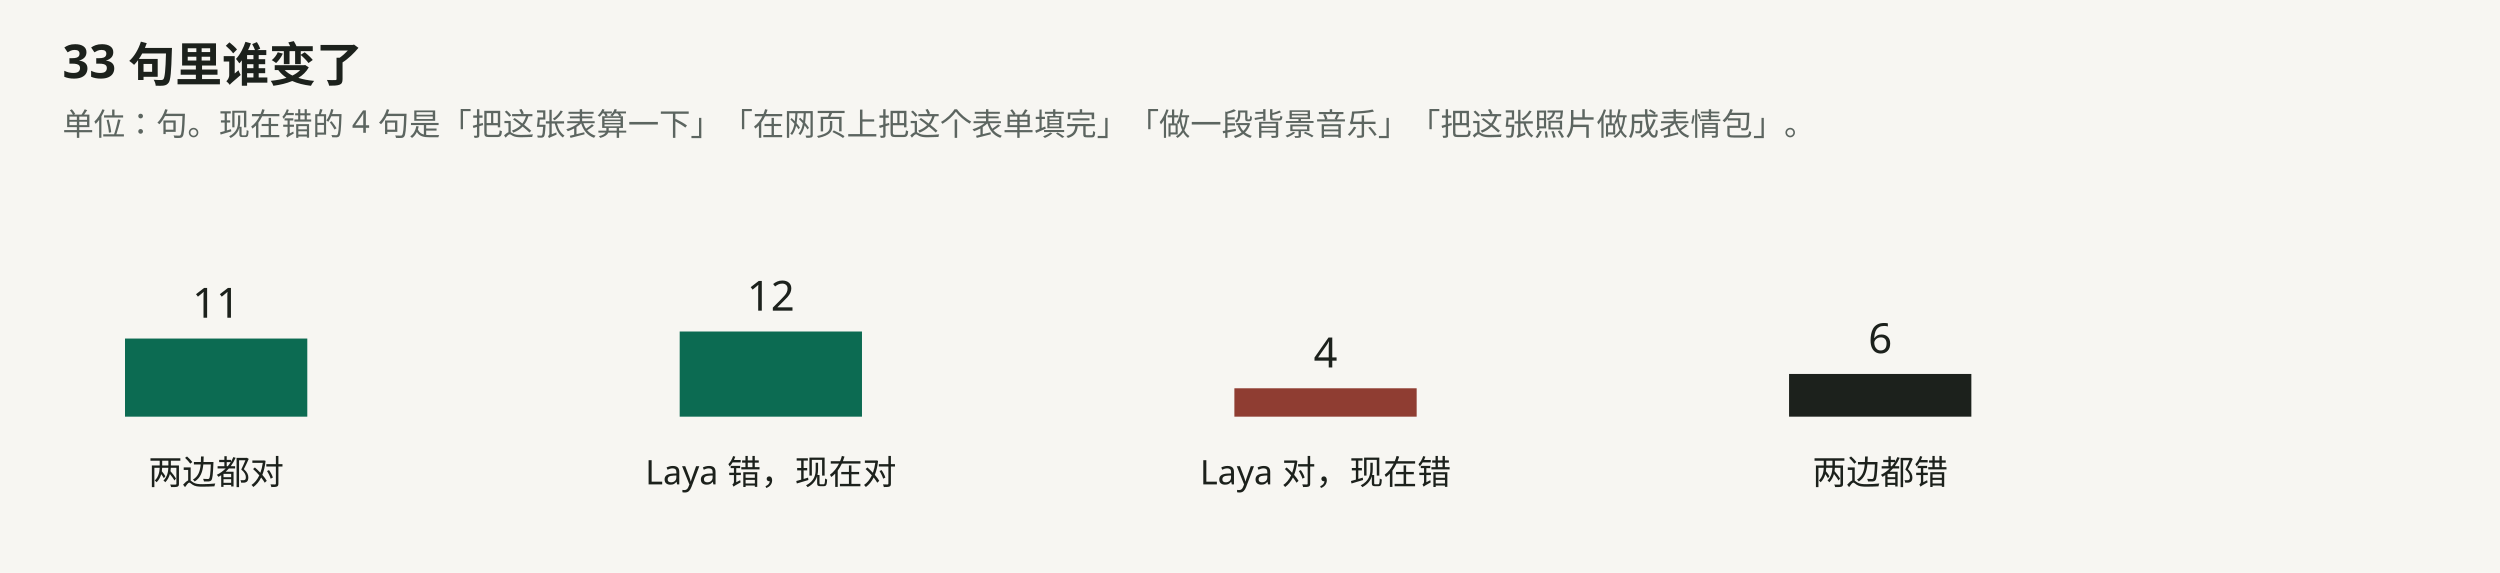
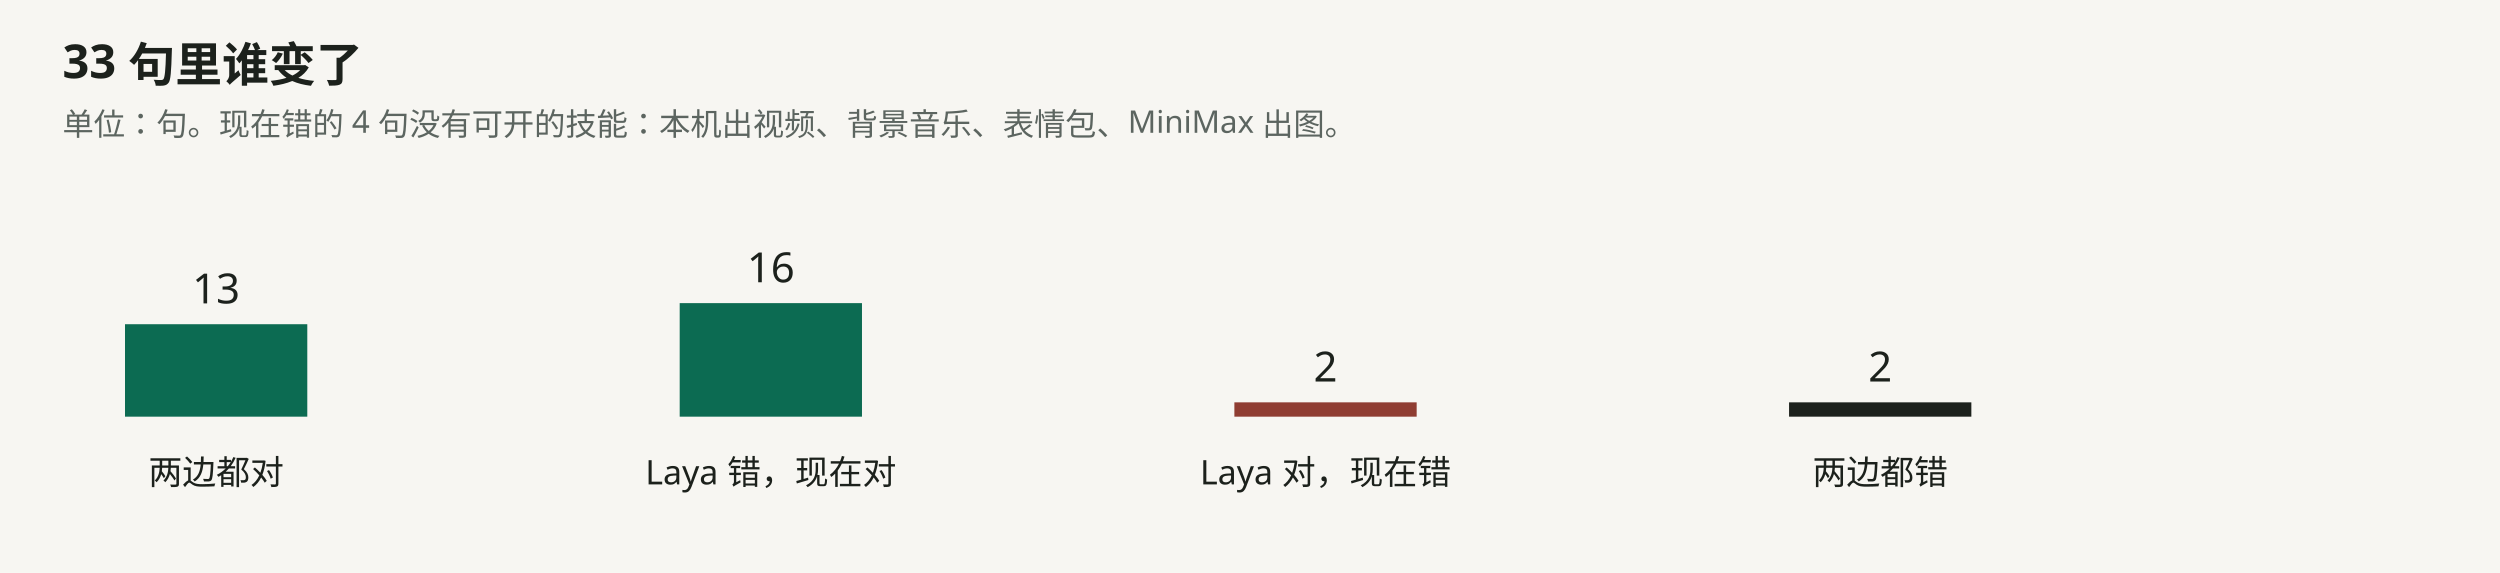
<svg xmlns="http://www.w3.org/2000/svg" width="960" height="220" viewBox="0 0 960 220">
  <rect width="960" height="220" fill="#f7f6f2" />
  <text x="24" y="30" font-family="Noto Sans SC, Segoe UI, sans-serif" font-size="18" font-weight="700" fill="#1c211c">33 句里谁变了</text>
-   <text x="24" y="52" font-family="Noto Sans SC, Segoe UI, sans-serif" font-size="12" fill="#5c6560">单位：句。现在错的 4 句是「把这张表算一下」「在网页上把这个表单填完」「做一段背景音乐」「把这张照片做成表情包」。</text>
-   <rect x="48.0" y="130.0" width="70" height="30.0" fill="#0c6b52" />
-   <text x="83.0" y="122.0" text-anchor="middle" font-size="16" font-family="Segoe UI, sans-serif" fill="#1c211c">11</text>
+   <text x="24" y="52" font-family="Noto Sans SC, Segoe UI, sans-serif" font-size="12" fill="#5c6560">单位：句。现在错的 4 句没有可开的技能：本机出视频、背景音乐、表情包、MiniMax 出图。</text>
+   <rect x="48.0" y="124.5" width="70" height="35.5" fill="#0c6b52" />
+   <text x="83.0" y="116.5" text-anchor="middle" font-size="16" font-family="Segoe UI, sans-serif" fill="#1c211c">13</text>
  <text x="83.0" y="186" text-anchor="middle" font-size="13" font-family="Noto Sans SC, Segoe UI, sans-serif" fill="#1c211c">两边都对</text>
-   <rect x="261.0" y="127.3" width="70" height="32.7" fill="#0c6b52" />
-   <text x="296.0" y="119.3" text-anchor="middle" font-size="16" font-family="Segoe UI, sans-serif" fill="#1c211c">12</text>
+   <rect x="261.0" y="116.4" width="70" height="43.6" fill="#0c6b52" />
+   <text x="296.0" y="108.4" text-anchor="middle" font-size="16" font-family="Segoe UI, sans-serif" fill="#1c211c">16</text>
  <text x="296.0" y="186" text-anchor="middle" font-size="13" font-family="Noto Sans SC, Segoe UI, sans-serif" fill="#1c211c">Laya 错，现在对</text>
-   <rect x="474.0" y="149.1" width="70" height="10.9" fill="#8f3d32" />
-   <text x="509.0" y="141.1" text-anchor="middle" font-size="16" font-family="Segoe UI, sans-serif" fill="#1c211c">4</text>
+   <rect x="474.0" y="154.5" width="70" height="5.5" fill="#8f3d32" />
+   <text x="509.0" y="146.5" text-anchor="middle" font-size="16" font-family="Segoe UI, sans-serif" fill="#1c211c">2</text>
  <text x="509.0" y="186" text-anchor="middle" font-size="13" font-family="Noto Sans SC, Segoe UI, sans-serif" fill="#1c211c">Laya 对，现在错</text>
-   <rect x="687.0" y="143.6" width="70" height="16.4" fill="#1c211c" />
-   <text x="722.0" y="135.6" text-anchor="middle" font-size="16" font-family="Segoe UI, sans-serif" fill="#1c211c">6</text>
+   <rect x="687.0" y="154.5" width="70" height="5.5" fill="#1c211c" />
+   <text x="722.0" y="146.5" text-anchor="middle" font-size="16" font-family="Segoe UI, sans-serif" fill="#1c211c">2</text>
  <text x="722.0" y="186" text-anchor="middle" font-size="13" font-family="Noto Sans SC, Segoe UI, sans-serif" fill="#1c211c">两边都错</text>
</svg>
